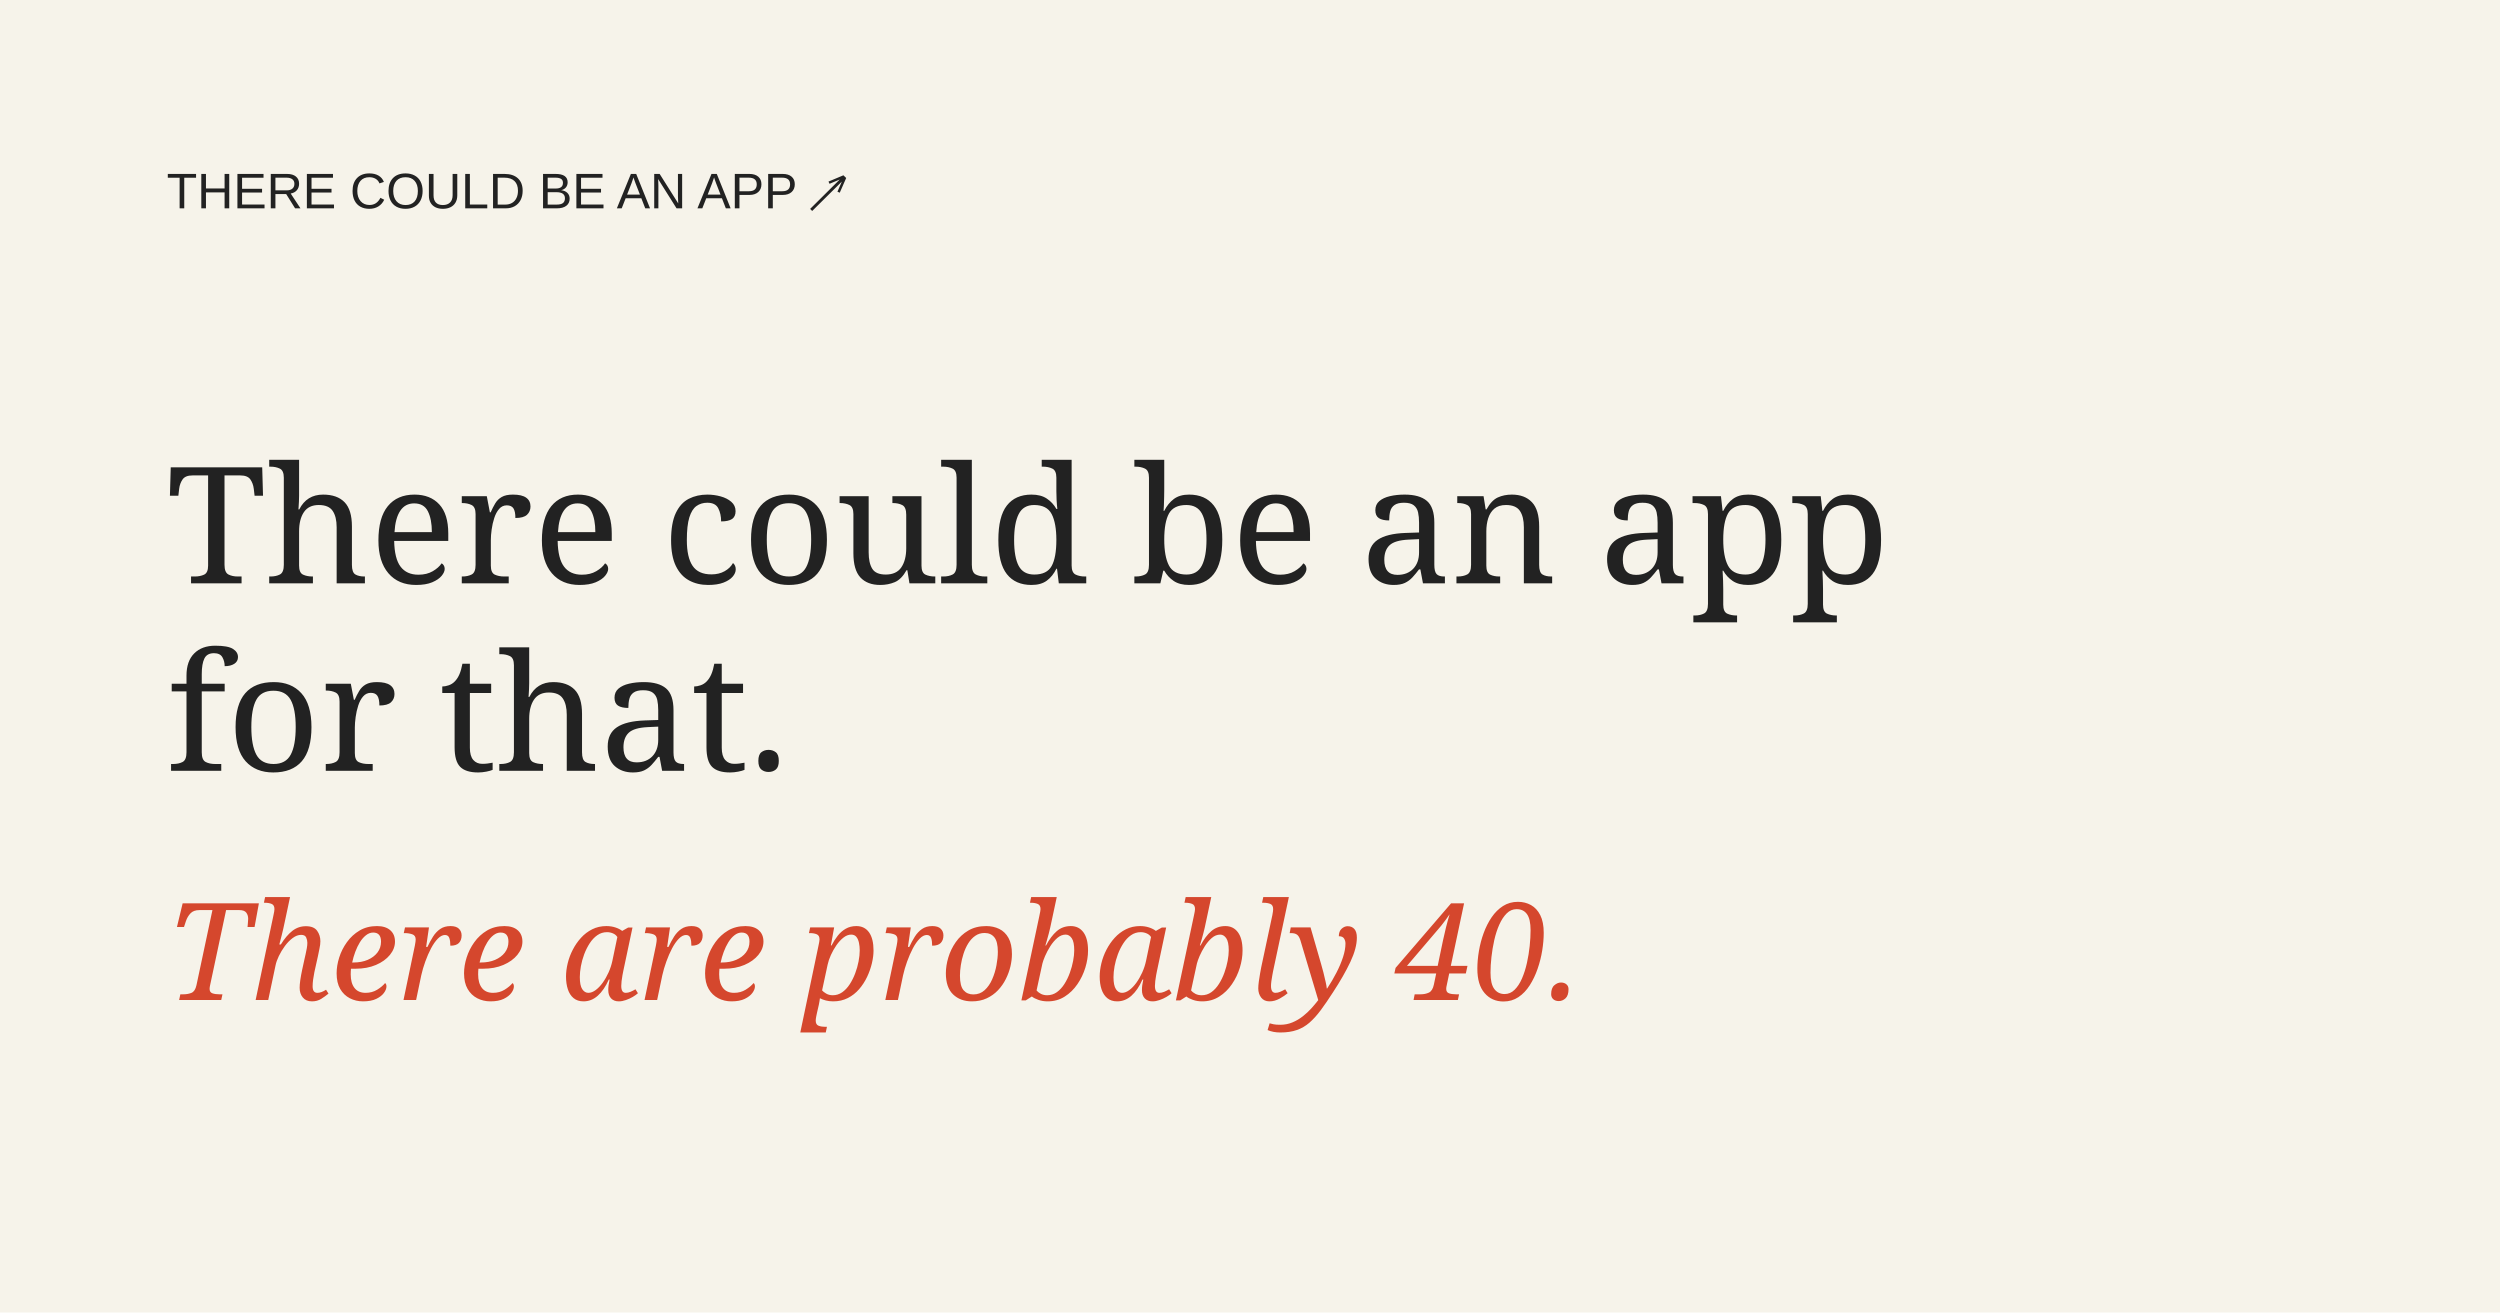
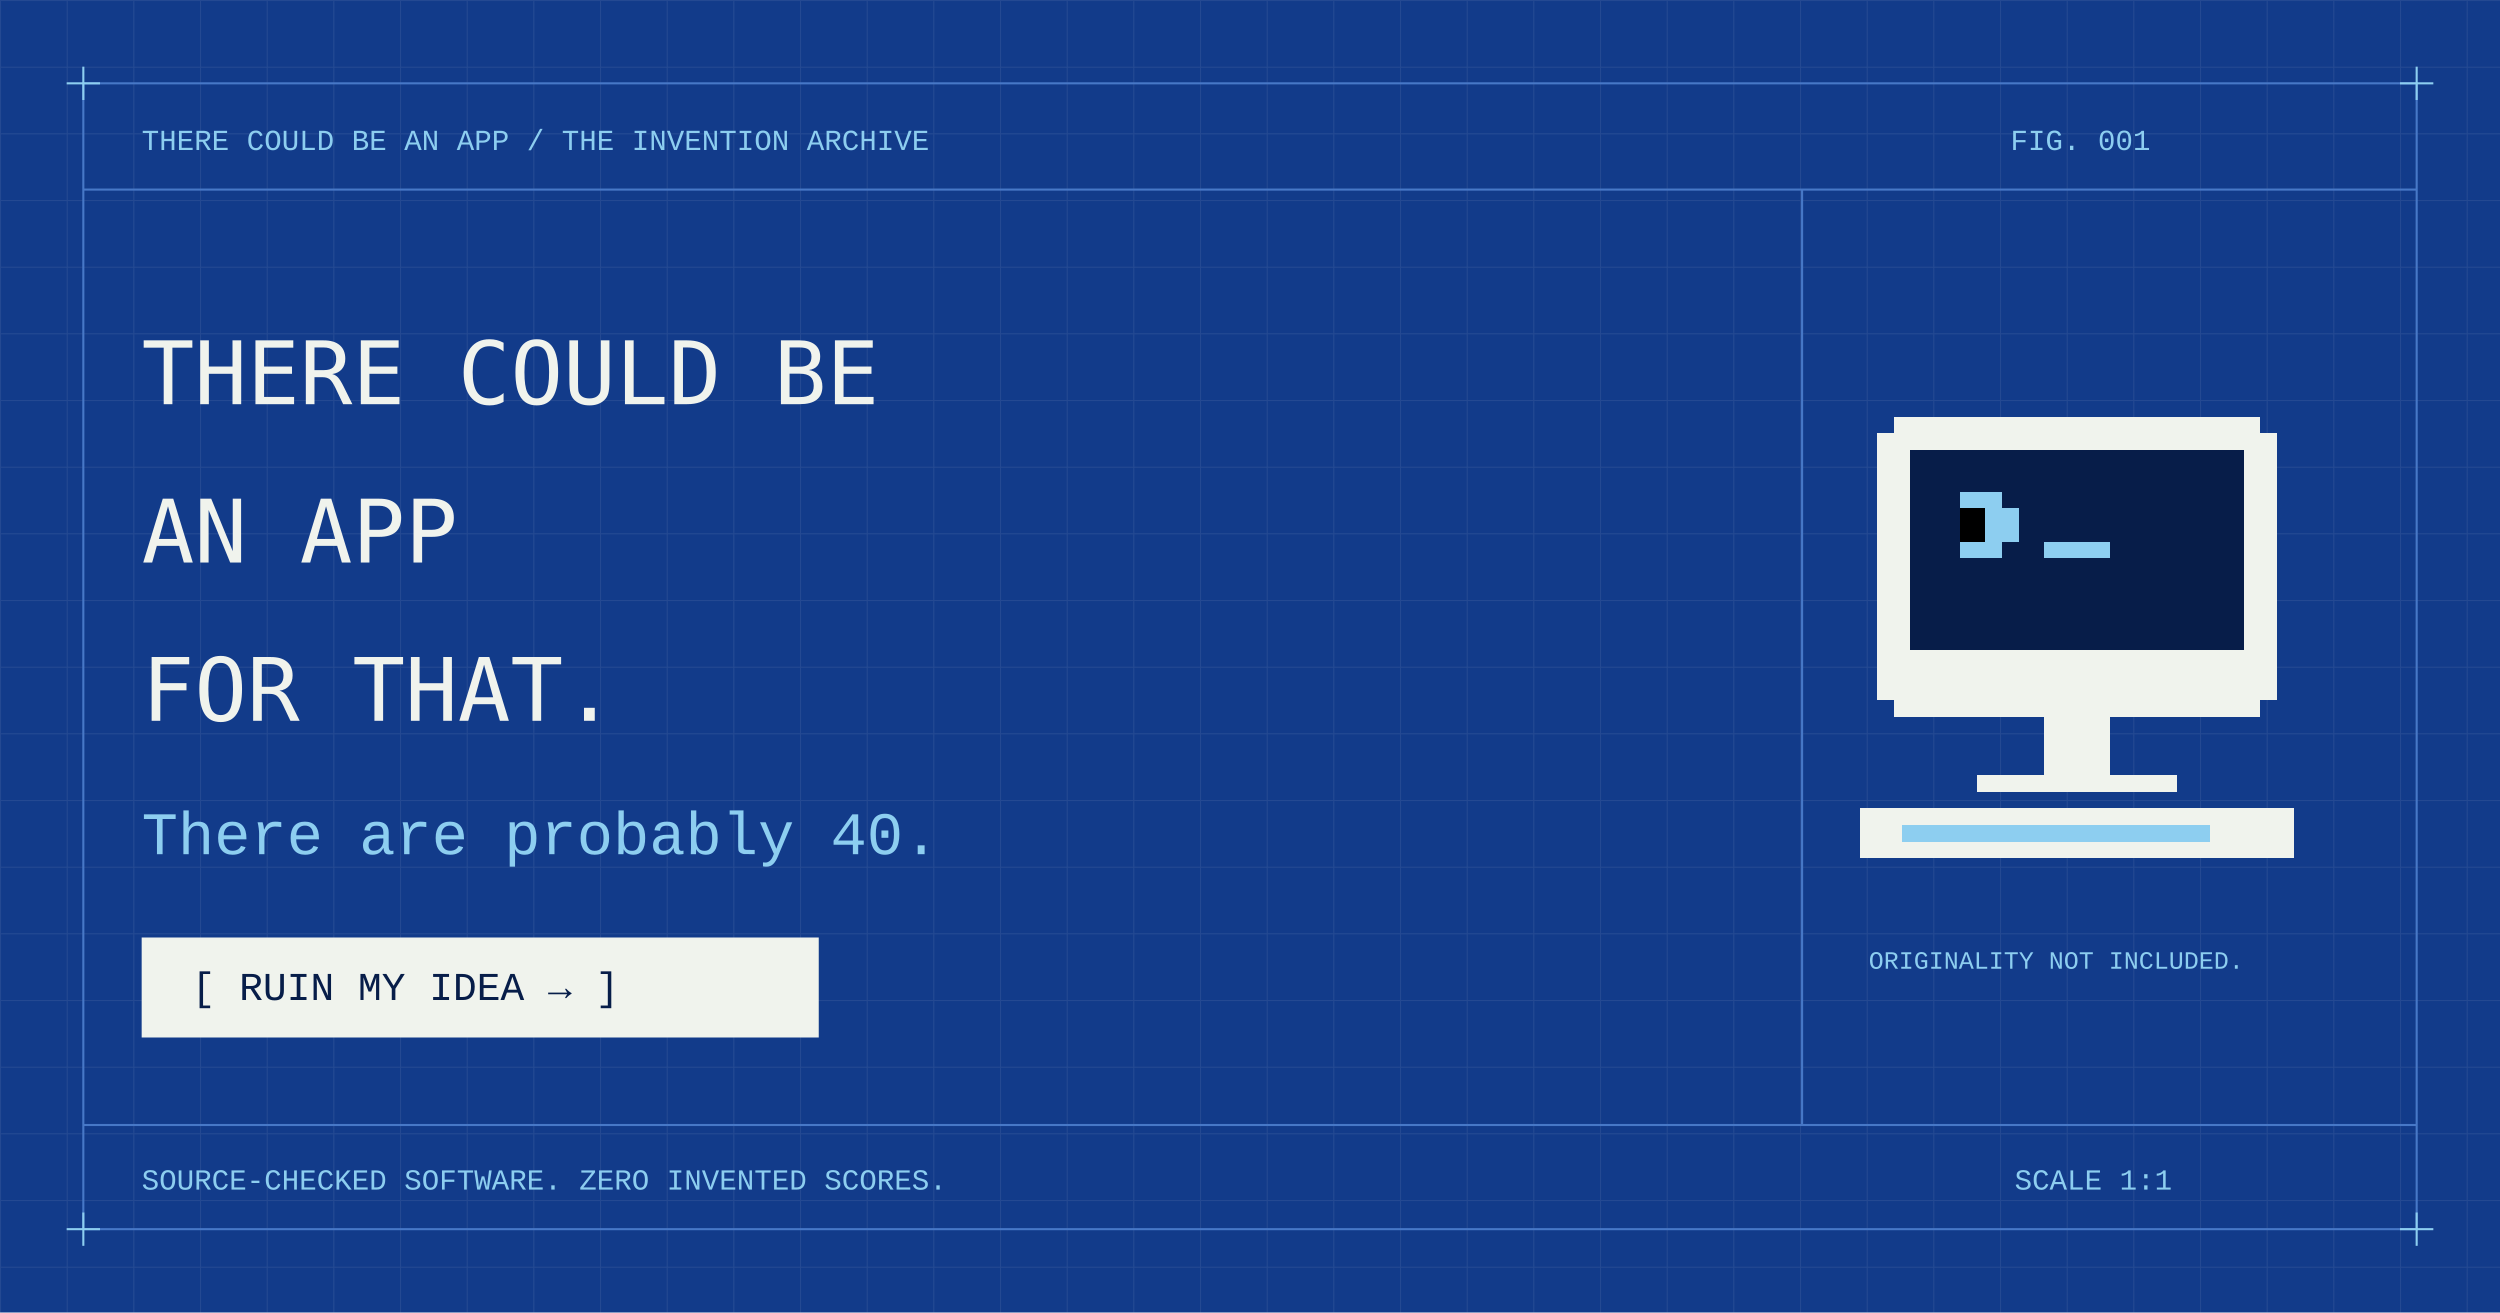
- <svg xmlns="http://www.w3.org/2000/svg" width="1200" height="630">
-   <rect width="1200" height="630" fill="#f6f3ea" />
-   <text x="80" y="100" font-size="24" font-family="Arial" fill="#222">THERE COULD BE AN APP ↗</text>
-   <text x="80" y="280" font-size="78" font-family="Georgia" fill="#222">There could be an app</text>
-   <text x="80" y="370" font-size="78" font-family="Georgia" fill="#222">for that.</text>
-   <text x="80" y="480" font-size="65" font-family="Georgia" font-style="italic" fill="#d5472d">There are probably 40.</text>
+ <svg xmlns="http://www.w3.org/2000/svg" width="1200" height="630" viewBox="0 0 1200 630">
+   <defs>
+     <style>@font-face{font-family:ArchivePixel;src:url('/fonts/press-start-2p-latin-400-normal.woff2') format("woff2")}</style>
+     <pattern id="grid" width="32" height="32" patternUnits="userSpaceOnUse">
+       <path d="M32 0H0V32" stroke="#F0F3ED" stroke-opacity=".08" fill="none" />
+     </pattern>
+   </defs>
+   <rect width="1200" height="630" fill="#123B8A" />
+   <rect width="1200" height="630" fill="url(#grid)" />
+   <g fill="none" stroke="#4778C7">
+     <path d="M40 40h1120v550H40zM40 91h1120M40 540h1120M865 91v449" />
+     <path d="M32 40h16m-8-8v16m1112-8h16m-8-8v16M32 590h16m-8-8v16m1112-8h16m-8-8v16" stroke="#8DCEF0" />
+   </g>
+   <g font-family="Courier New,monospace" fill="#8DCEF0" font-size="14">
+     <text x="68" y="72">THERE COULD BE AN APP / THE INVENTION ARCHIVE</text>
+     <text x="965" y="72">FIG. 001</text>
+     <text x="68" y="571">SOURCE-CHECKED SOFTWARE. ZERO INVENTED SCORES.</text>
+     <text x="967" y="571">SCALE 1:1</text>
+   </g>
+   <g font-family="ArchivePixel,monospace" fill="#F0F3ED" font-size="42">
+     <text x="68" y="194">THERE COULD BE</text>
+     <text x="68" y="270">AN APP</text>
+     <text x="68" y="346">FOR THAT.</text>
+   </g>
+   <text x="68" y="410" fill="#8DCEF0" font-size="29" font-family="Courier New,monospace">There are probably 40.</text>
+   <path d="M68 450h325v48H68z" fill="#F0F3ED" />
+   <text x="92" y="480" fill="#071D49" font-size="19" font-family="Courier New,monospace">[ RUIN MY IDEA → ]</text>
+   <g transform="translate(885 200) scale(2)" shape-rendering="crispEdges">
+     <path d="M12 0h88v4h4v64h-4v4H12v-4H8V4h4zM48 72h16v14H48zM32 86h48v4H32zM4 94h104v12H4z" fill="#F0F3ED" />
+     <path d="M16 8h80v48H16z" fill="#071D49" />
+     <path d="M28 20h8v4h4v4h-4v4h-8m20 0h16M14 100h74" stroke="#8DCEF0" stroke-width="4" />
+   </g>
+   <text x="897" y="465" fill="#8DCEF0" font-size="12" font-family="Courier New,monospace">ORIGINALITY NOT INCLUDED.</text>
</svg>
